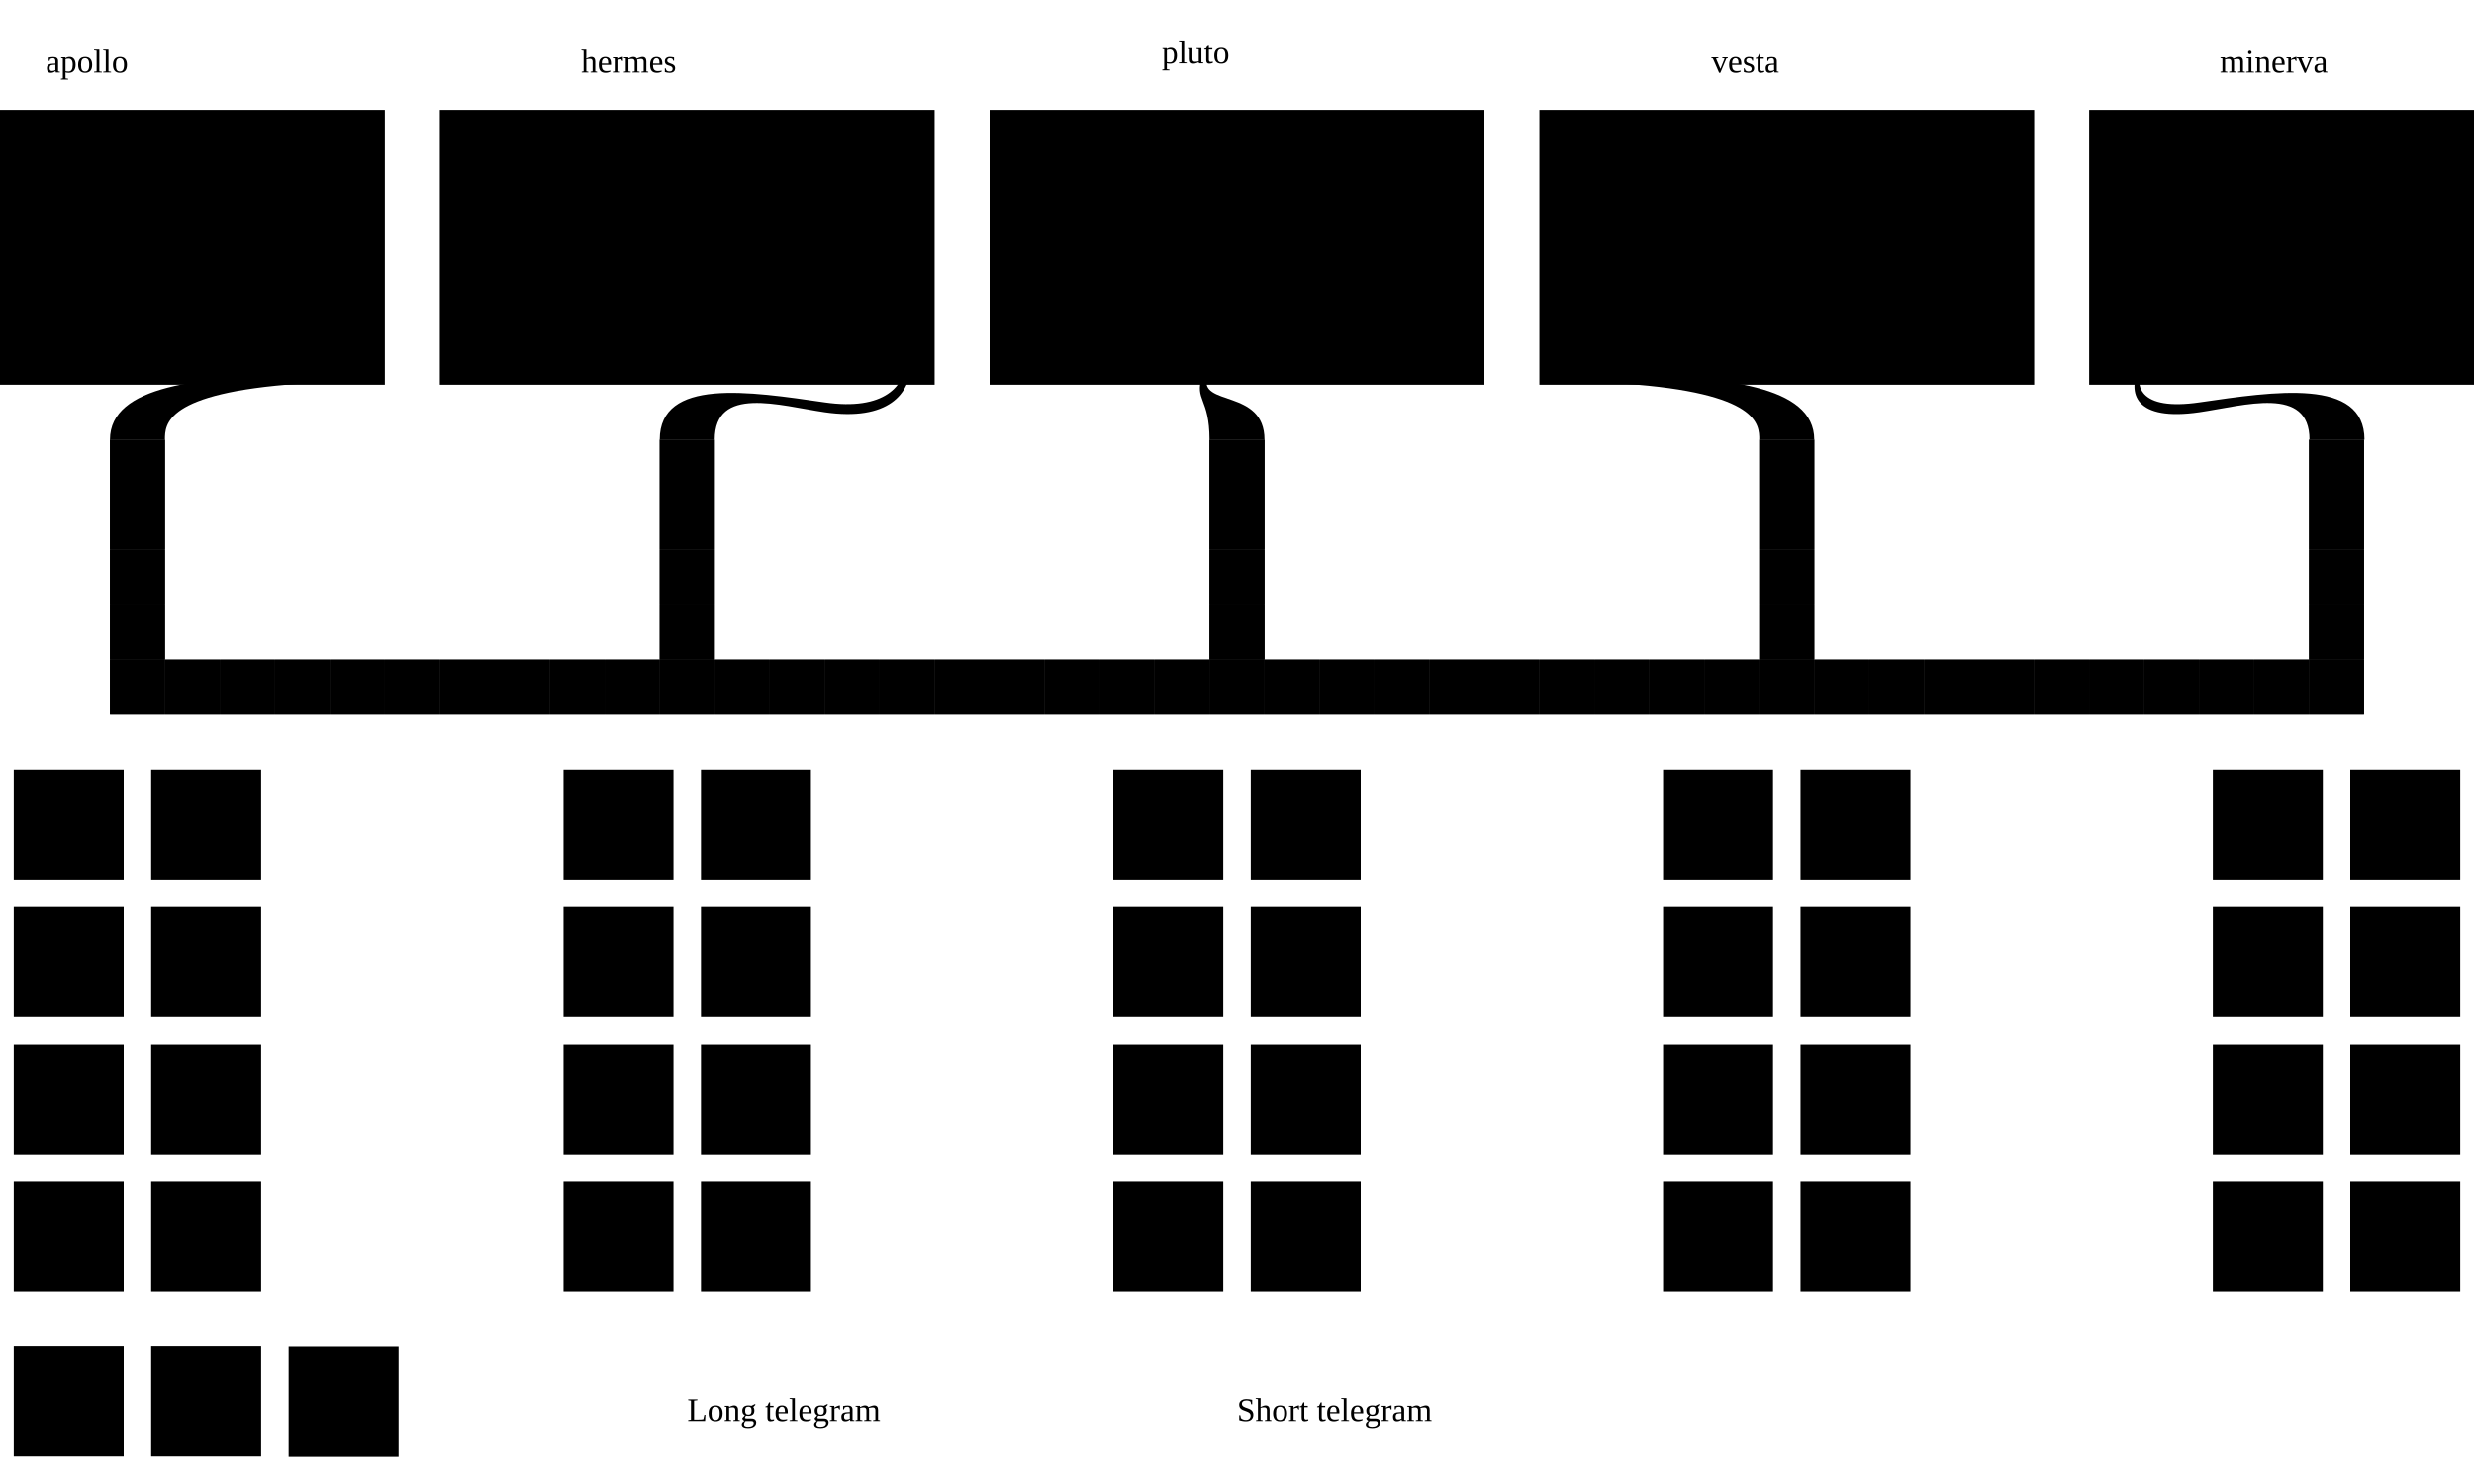
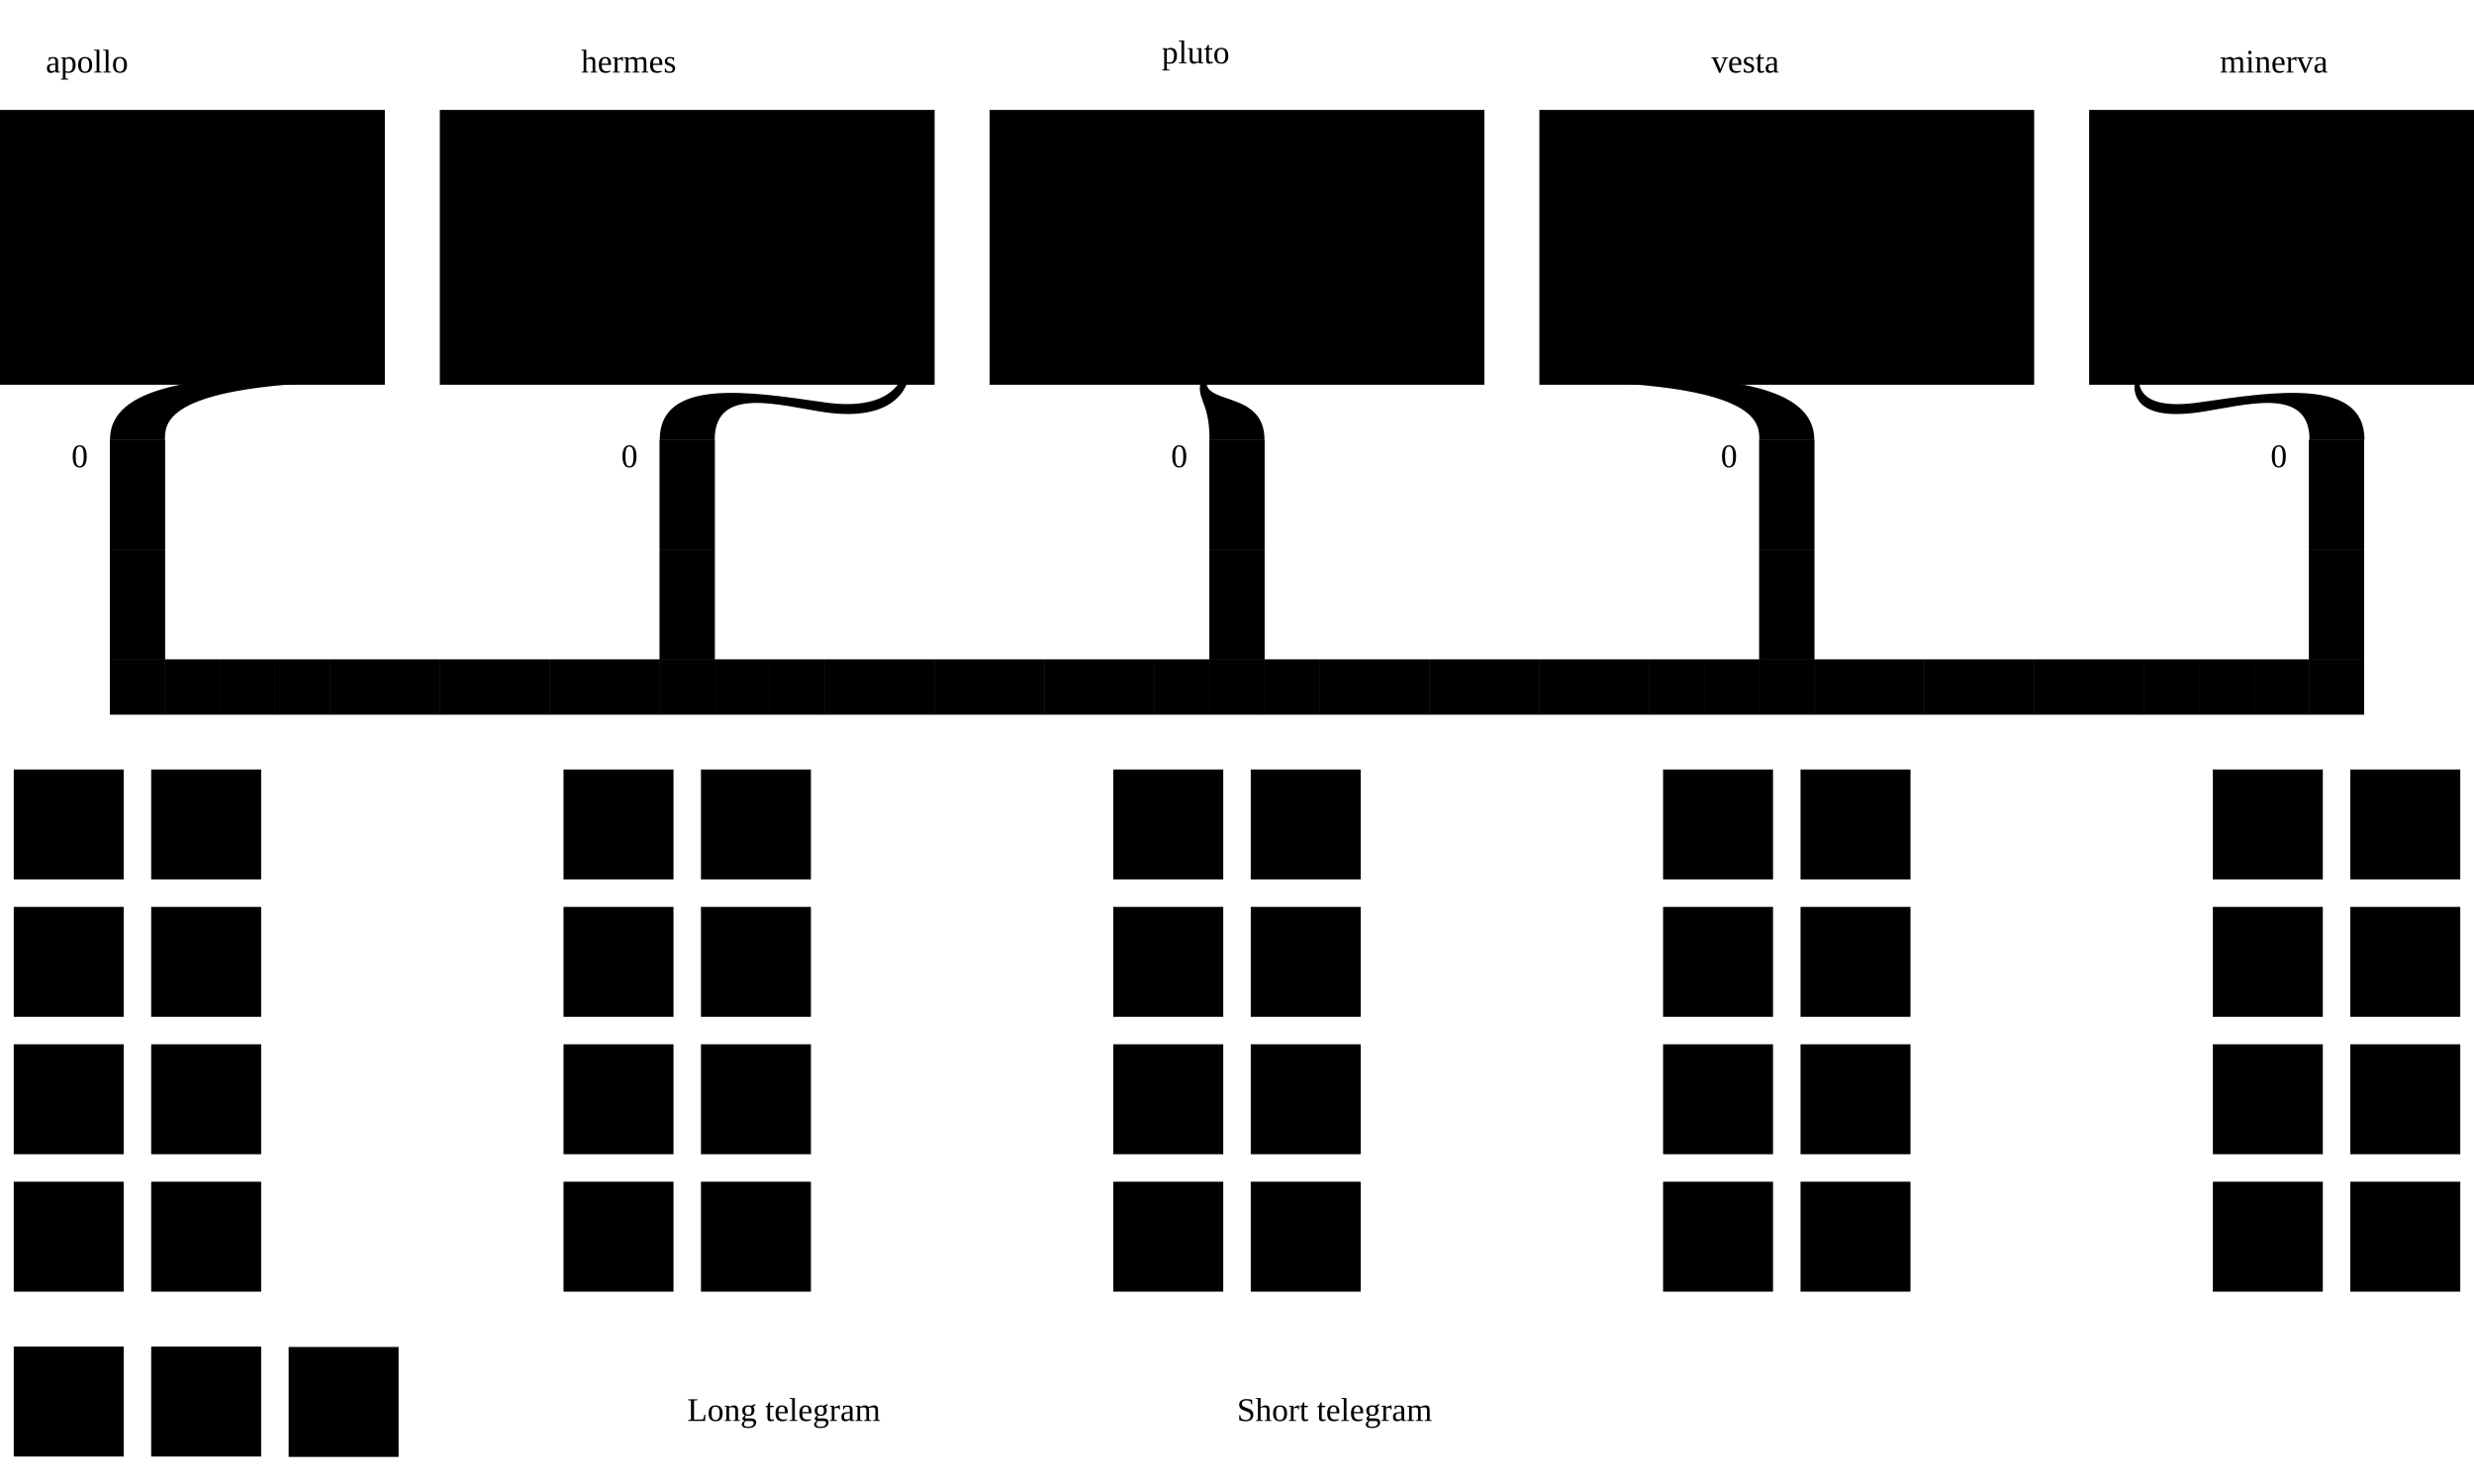
<svg xmlns="http://www.w3.org/2000/svg" version="1.1" x="0px" y="0px" width="900px" height="540px" viewBox="0 0 900 540" style="enable-background:new 0 0 900 540;" xml:space="preserve">
  <g id="player">
    <g class="btn-pause-inactive">
      <rect x="5" y="490" class="btn-box" width="40" height="40" />
      <path d="M22.18,520.009c0,1.56-1.263,2.82-2.82,2.82h-2.82c-1.557,0-2.82-1.261-2.82-2.82v-19.74             c0-1.56,1.263-2.82,2.82-2.82h2.82c1.557,0,2.82,1.261,2.82,2.82V520.009z" />
      <path d="M36.281,520.009c0,1.56-1.263,2.82-2.82,2.82h-2.82c-1.557,0-2.82-1.261-2.82-2.82v-19.74             c0-1.56,1.263-2.82,2.82-2.82h2.82c1.557,0,2.82,1.261,2.82,2.82V520.009z" />
    </g>
    <g class="btn-speed btn-speed-increase">
      <rect x="104.999" y="490.139" class="btn-box" width="40" height="40" />
      <path class="btn-speed-icon" d="M134.193,508.857l-6.005-3.503c-1.34-0.782-3.532-2.062-4.872-2.844l-6.226-3.503c-1.338-0.781-2.655-0.15-2.655,1.399             v7.05c0,1.551,0,4.09,0,5.642v7.05c0,1.551,1.316,2.182,2.655,1.398l6.116-3.503c1.34-0.782,3.587-2.061,4.927-2.843l6.033-3.503             C135.506,510.915,135.533,509.639,134.193,508.857z" />
    </g>
    <g class="btn-speed btn-speed-decrease">
      <rect x="55" y="490" class="btn-box" width="40" height="40" />
      <path class="btn-speed-icon" d="M65.806,511.282l6.005,3.503c1.34,0.782,3.532,2.062,4.872,2.844l6.226,3.503c1.338,0.781,2.655,0.15,2.655-1.399v-7.05             c0-1.551,0-4.09,0-5.642v-7.05c0-1.551-1.316-2.182-2.655-1.398l-6.116,3.503c-1.34,0.782-3.587,2.061-4.927,2.843l-6.033,3.503             C64.493,509.224,64.466,510.5,65.806,511.282z" />
    </g>
    <text class="txt-fps" transform="matrix(1 0 0 1 166.5005 517.0442)" />
    <text class="txt-tlg-long txt-tlg-active" transform="matrix(1 0 0 1 250 517.0442)">Long telegram</text>
    <text class="txt-tlg-short" transform="matrix(1 0 0 1 450 517.0442)">Short telegram</text>
  </g>
  <g id="text">
    <text transform="matrix(1 0 0 1 16.6489 26.4019)" class="st0 st3 st4">apollo</text>
    <text transform="matrix(1 0 0 1 211.3745 26.4019)" class="st0 st3 st4">hermes</text>
    <text transform="matrix(1 0 0 1 422.6221 23.0684)" class="st0 st3 st4">pluto</text>
    <text transform="matrix(1 0 0 1 622.5586 26.4019)" class="st0 st3 st4">vesta</text>
    <text transform="matrix(1 0 0 1 807.5332 26.4019)" class="st0 st3 st4">minerva</text>
  </g>
  <g id="devices">
    <g id="apollo" class="device rel-c1">
      <rect class="device-bg" x="0" y="40" width="140" height="100" />
      <rect class="device-screen" x="20" y="55" width="60" height="47" />
+       <text class="txt-waittime" transform="matrix(1 0 0 1 26 170)">0</text>
      <g>
        <text class="txt-retry-count" transform="matrix(1 0 0 1 50 88)">0</text>
        <path class="st0" d="M84,56c0-1.657-1.343-3-3-3H19c-1.657,0-3,1.343-3,3v50c0,1.657,1.343,3,3,3h62c1.657,0,3-1.343,3-3V56z                  M50.125,107.375c-1.104,0-2-0.896-2-2s0.896-2,2-2s2,0.896,2,2S51.229,107.375,50.125,107.375z M78,100c0,1.104-0.896,2-2,2H24                 c-1.104,0-2-0.896-2-2V61c0-1.104,0.896-2,2-2h52c1.104,0,2,0.896,2,2V100z" />
        <path class="st0" d="M4,119v2.5c0,1.657,1.343,3.5,3,3.5h86c1.657,0,3-1.843,3-3.5V119H4z M83.746,122.833                 c-0.829,0-1.5-0.671-1.5-1.5s0.671-1.5,1.5-1.5s1.5,0.671,1.5,1.5S84.574,122.833,83.746,122.833z M88.579,122.833                 c-0.829,0-1.5-0.671-1.5-1.5s0.671-1.5,1.5-1.5s1.5,0.671,1.5,1.5S89.408,122.833,88.579,122.833z" />
        <path class="st0" d="M85,110H15l-11,8h92L85,110z M16,116l4-4h60l4,4H16z" />
      </g>
    </g>
    <g id="hermes" class="device rel-c6">
      <rect class="device-bg" x="160" y="40" width="180" height="100" />
      <rect class="device-screen" x="195" y="60" width="65" height="45" />
+       <text class="txt-waittime" transform="matrix(1 0 0 1 226 170)">0</text>
      <g>
        <text class="txt-retry-count" transform="matrix(1 0 0 1 226 91)">0</text>
        <path class="st0" d="M222,115v2c-0.129,1.676-1.541,3-3.25,3H213c-1.656,0-3,1.343-3,3h32c0-1.657-1.344-3-3-3h-5.75                 c-1.709,0-3.121-1.324-3.25-3v-2H222z" />
        <rect x="210" y="124" class="st0" width="32" height="3" />
        <path class="st0" d="M194,113h28h8h28c2.209,0,4-1.791,4-4V61c0-2.209-1.791-4-4-4h-64c-2.209,0-4,1.791-4,4v48                 C190,111.209,191.791,113,194,113z M226,111c-1.656,0-3-1.343-3-3s1.344-3,3-3s3,1.343,3,3S227.656,111,226,111z M196,65                 c0-1.104,0.896-2,2-2h56c1.104,0,2,0.896,2,2v36c0,1.104-0.896,2-2,2h-56c-1.104,0-2-0.896-2-2V65z" />
      </g>
      <g>
        <rect x="272" y="125" class="st0" width="32" height="2" />
        <path class="st0" d="M306,49h-36c-1.656,0-3,1.343-3,3v69c0,1.657,1.344,3,3,3h36c1.656,0,3-1.343,3-3V52                 C309,50.343,307.656,49,306,49z M273,60h30v8h-30V60z M273,73h30v8h-30V73z M275,103h-2V87h2V103z M304,120h-8v-8h8V120z" />
        <rect x="275" y="62" class="st0" width="26" height="4" />
        <rect x="275" y="75" class="st0" width="26" height="4" />
        <rect x="297" y="113" class="st0" width="6" height="6" />
      </g>
    </g>
    <g id="pluto" class="device rel-c11">
      <rect class="device-bg" x="360" y="40" width="180" height="100" />
      <rect class="device-screen" x="420" y="55" width="60" height="42" />
+       <text class="txt-waittime" transform="matrix(1 0 0 1 426 170)">0</text>
      <g>
        <text class="txt-retry-count" transform="matrix(1 0 0 1 451 85)">0</text>
        <path class="st0" d="M421,107h60c1.656,0,3-1.343,3-3V54c0-1.657-1.344-3-3-3h-60c-1.656,0-3,1.343-3,3v50                 C418,105.657,419.344,107,421,107z M451.334,105.168c-1.657,0-3-1.343-3-3s1.343-3,3-3c1.656,0,3,1.343,3,3                 S452.99,105.168,451.334,105.168z M424,59c0-1.104,0.896-2,2-2h50c1.104,0,2,0.896,2,2v36c0,1.104-0.896,2-2,2h-50                 c-1.104,0-2-0.896-2-2V59z" />
      </g>
      <g>
        <rect x="418" y="134" class="st0" width="66" height="1" />
        <rect x="422" y="124" class="st0" width="4" height="4" />
        <rect x="431" y="124" class="st0" width="4" height="4" />
        <rect x="440" y="124" class="st0" width="4" height="4" />
        <rect x="449" y="124" class="st0" width="4" height="4" />
        <path class="st0" d="M415,110v23h72v-23H415z M421,113h18v1h-18V113z M421,116h18v1h-18V116z M421,119h18v1h-18V119z M427,129h-6                 v-6h6V129z M436,129h-6v-6h6V129z M445,129h-6v-6h6V129z M454,129h-6v-6h6V129z M482,119h-26v-5h26V119z" />
      </g>
    </g>
    <g id="vesta" class="device rel-c16">
      <rect class="device-bg" x="560" y="40" width="180" height="100" />
      <rect class="device-screen" x="620" y="55" width="60" height="48" />
+       <text class="txt-waittime" transform="matrix(1 0 0 1 626 170)">0</text>
      <g>
        <text class="txt-retry-count" transform="matrix(1 0 0 1 649 88)">0</text>
        <path class="st0" d="M683,56c0-1.657-1.344-3-3-3h-62c-1.656,0-3,1.343-3,3v50c0,1.657,1.344,3,3,3h62c1.656,0,3-1.343,3-3V56z                  M649.125,107.375c-1.104,0-2-0.896-2-2s0.896-2,2-2s2,0.896,2,2S650.229,107.375,649.125,107.375z M677,100c0,1.104-0.896,2-2,2                 h-52c-1.104,0-2-0.896-2-2V61c0-1.104,0.896-2,2-2h52c1.104,0,2,0.896,2,2V100z" />
        <path class="st0" d="M603,119v2.5c0,1.657,1.344,3.5,3,3.5h86c1.656,0,3-1.843,3-3.5V119H603z M682.746,122.833                 c-0.829,0-1.5-0.671-1.5-1.5s0.671-1.5,1.5-1.5c0.828,0,1.5,0.671,1.5,1.5S683.574,122.833,682.746,122.833z M687.579,122.833                 c-0.829,0-1.5-0.671-1.5-1.5s0.671-1.5,1.5-1.5s1.5,0.671,1.5,1.5S688.408,122.833,687.579,122.833z" />
        <path class="st0" d="M684,110h-70l-11,8h92L684,110z M615,116l4-4h60l4,4H615z" />
      </g>
    </g>
    <g id="minerva" class="device rel-c21">
      <rect class="device-bg" x="760" y="40" width="140" height="100" />
      <rect class="device-screen" x="815" y="55" width="60" height="42" />
+       <text class="txt-waittime" transform="matrix(1 0 0 1 826 170)">0</text>
      <g>
        <text class="txt-retry-count" transform="matrix(1 0 0 1 846 85)">0</text>
        <path class="st0" d="M816,106h60c1.656,0,3-1.343,3-3V53c0-1.657-1.344-3-3-3h-60c-1.656,0-3,1.343-3,3v50                 C813,104.657,814.344,106,816,106z M846.334,104.168c-1.657,0-3-1.343-3-3s1.343-3,3-3c1.656,0,3,1.343,3,3                 S847.99,104.168,846.334,104.168z M819,58c0-1.104,0.896-2,2-2h50c1.104,0,2,0.896,2,2v36c0,1.104-0.896,2-2,2h-50                 c-1.104,0-2-0.896-2-2V58z" />
      </g>
      <g>
        <rect x="813" y="133" class="st0" width="66" height="1" />
        <rect x="817" y="123" class="st0" width="4" height="4" />
        <rect x="826" y="123" class="st0" width="4" height="4" />
        <rect x="835" y="123" class="st0" width="4" height="4" />
        <rect x="844" y="123" class="st0" width="4" height="4" />
        <path class="st0" d="M810,109v23h72v-23H810z M816,112h18v1h-18V112z M816,115h18v1h-18V115z M816,118h18v1h-18V118z M822,128h-6                 v-6h6V128z M831,128h-6v-6h6V128z M840,128h-6v-6h6V128z M849,128h-6v-6h6V128z M877,118h-26v-5h26V118z" />
      </g>
    </g>
  </g>
  <g id="cables">
    <rect id="c1" class="cbl cbl-def rel-c2-apollo" x="40px" y="160px" width="20px" height="20px" />
    <rect id="c2" class="cbl cbl-def rel-c1-c3" x="40px" y="180px" width="20px" height="20px" />
    <rect id="c3" class="cbl cbl-def rel-c2-c4" x="40px" y="200px" width="20px" height="20px" />
    <rect id="c4" class="cbl cbl-def rel-c3-c5" x="40px" y="220px" width="20px" height="20px" />
    <rect id="c5" class="cbl cbl-def rel-c4-c26" x="40px" y="240px" width="20px" height="20px" />
    <rect id="c6" class="cbl cbl-def rel-c7-hermes" x="240px" y="160px" width="20px" height="20px" />
    <rect id="c7" class="cbl cbl-def rel-c6-c8" x="240px" y="180px" width="20px" height="20px" />
    <rect id="c8" class="cbl cbl-def rel-c7-c9" x="240px" y="200px" width="20px" height="20px" />
    <rect id="c9" class="cbl cbl-def rel-c8-c10" x="240px" y="220px" width="20px" height="20px" />
    <rect id="c10" class="cbl cbl-def rel-c9-c34-c35" x="240px" y="240px" width="20px" height="20px" />
    <rect id="c11" class="cbl cbl-def rel-c12-pluto" x="440px" y="160px" width="20px" height="20px" />
    <rect id="c12" class="cbl cbl-def rel-c11-c13" x="440px" y="180px" width="20px" height="20px" />
    <rect id="c13" class="cbl cbl-def rel-c12-c14" x="440px" y="200px" width="20px" height="20px" />
    <rect id="c14" class="cbl cbl-def rel-c13-c15" x="440px" y="220px" width="20px" height="20px" />
    <rect id="c15" class="cbl cbl-def rel-c14-c43-c44" x="440px" y="240px" width="20px" height="20px" />
    <rect id="c16" class="cbl cbl-def rel-c17-vesta" x="640px" y="160px" width="20px" height="20px" />
    <rect id="c17" class="cbl cbl-def rel-c16-c18" x="640px" y="180px" width="20px" height="20px" />
    <rect id="c18" class="cbl cbl-def rel-c17-c19" x="640px" y="200px" width="20px" height="20px" />
    <rect id="c19" class="cbl cbl-def rel-c18-c20" x="640px" y="220px" width="20px" height="20px" />
    <rect id="c20" class="cbl cbl-def rel-c19-c52-c53" x="640px" y="240px" width="20px" height="20px" />
    <rect id="c21" class="cbl cbl-def rel-c22-minerva" x="840px" y="160px" width="20px" height="20px" />
    <rect id="c22" class="cbl cbl-def rel-c21-c23" x="840px" y="180px" width="20px" height="20px" />
    <rect id="c23" class="cbl cbl-def rel-c22-c24" x="840px" y="200px" width="20px" height="20px" />
    <rect id="c24" class="cbl cbl-def rel-c23-c25" x="840px" y="220px" width="20px" height="20px" />
    <rect id="c25" class="cbl cbl-def rel-c24-c61" x="840px" y="240px" width="20px" height="20px" />
    <rect id="c26" class="cbl cbl-def rel-c5-c27" x="60px" y="240px" width="20px" height="20px" />
    <rect id="c27" class="cbl cbl-def rel-c26-c28" x="80px" y="240px" width="20px" height="20px" />
    <rect id="c28" class="cbl cbl-def rel-c27-c29" x="100px" y="240px" width="20px" height="20px" />
    <rect id="c29" class="cbl cbl-def rel-c28-c30" x="120px" y="240px" width="20px" height="20px" />
    <rect id="c30" class="cbl cbl-def rel-c29-c31" x="140px" y="240px" width="20px" height="20px" />
    <rect id="c31" class="cbl cbl-def rel-c30-c32" x="160px" y="240px" width="20px" height="20px" />
    <rect id="c32" class="cbl cbl-def rel-c31-c33" x="180px" y="240px" width="20px" height="20px" />
    <rect id="c33" class="cbl cbl-def rel-c32-c34" x="200px" y="240px" width="20px" height="20px" />
    <rect id="c34" class="cbl cbl-def rel-c33-c10" x="220px" y="240px" width="20px" height="20px" />
    <rect id="c35" class="cbl cbl-def rel-c10-c36" x="260px" y="240px" width="20px" height="20px" />
    <rect id="c36" class="cbl cbl-def rel-c35-c37" x="280px" y="240px" width="20px" height="20px" />
    <rect id="c37" class="cbl cbl-def rel-c36-c38" x="300px" y="240px" width="20px" height="20px" />
    <rect id="c38" class="cbl cbl-def rel-c37-c39" x="320px" y="240px" width="20px" height="20px" />
    <rect id="c39" class="cbl cbl-def rel-c38-c40" x="340px" y="240px" width="20px" height="20px" />
    <rect id="c40" class="cbl cbl-def rel-c39-c41" x="360px" y="240px" width="20px" height="20px" />
    <rect id="c41" class="cbl cbl-def rel-c40-c42" x="380px" y="240px" width="20px" height="20px" />
    <rect id="c42" class="cbl cbl-def rel-c41-c43" x="400px" y="240px" width="20px" height="20px" />
    <rect id="c43" class="cbl cbl-def rel-c42-c15" x="420px" y="240px" width="20px" height="20px" />
    <rect id="c44" class="cbl cbl-def rel-c45-c15" x="460px" y="240px" width="20px" height="20px" />
    <rect id="c45" class="cbl cbl-def rel-c44-c46" x="480px" y="240px" width="20px" height="20px" />
    <rect id="c46" class="cbl cbl-def rel-c45-c47" x="500px" y="240px" width="20px" height="20px" />
    <rect id="c47" class="cbl cbl-def rel-c46-c48" x="520px" y="240px" width="20px" height="20px" />
    <rect id="c48" class="cbl cbl-def rel-c47-c49" x="540px" y="240px" width="20px" height="20px" />
    <rect id="c49" class="cbl cbl-def rel-c48-c50" x="560px" y="240px" width="20px" height="20px" />
    <rect id="c50" class="cbl cbl-def rel-c49-c51" x="580px" y="240px" width="20px" height="20px" />
    <rect id="c51" class="cbl cbl-def rel-c50-c52" x="600px" y="240px" width="20px" height="20px" />
    <rect id="c52" class="cbl cbl-def rel-c51-c20" x="620px" y="240px" width="20px" height="20px" />
    <rect id="c53" class="cbl cbl-def rel-c54-c20" x="660px" y="240px" width="20px" height="20px" />
    <rect id="c54" class="cbl cbl-def rel-c53-c55" x="680px" y="240px" width="20px" height="20px" />
    <rect id="c55" class="cbl cbl-def rel-c54-c56" x="700px" y="240px" width="20px" height="20px" />
    <rect id="c56" class="cbl cbl-def rel-c55-c57" x="720px" y="240px" width="20px" height="20px" />
    <rect id="c57" class="cbl cbl-def rel-c56-c58" x="740px" y="240px" width="20px" height="20px" />
    <rect id="c58" class="cbl cbl-def rel-c57-c59" x="760px" y="240px" width="20px" height="20px" />
    <rect id="c59" class="cbl cbl-def rel-c58-c60" x="780px" y="240px" width="20px" height="20px" />
    <rect id="c60" class="cbl cbl-def rel-c59-c61" x="800px" y="240px" width="20px" height="20px" />
    <rect id="c61" class="cbl cbl-def rel-c60-c25" x="820px" y="240px" width="20px" height="20px" />
  </g>
  <g id="cable-borders">
    <path id="I-shaped_1_" class="st0" d="M40,160v20h20v-20H40z M58,179H42v-18h16V179z" />
    <path id="I-shaped_2_" class="st0" d="M40,180v20h20v-20H40z M58,199H42v-18h16V199z" />
    <path id="I-shaped_3_" class="st0" d="M40,200v20h20v-20H40z M58,219H42v-18h16V219z" />
    <path id="I-shaped_4_" class="st0" d="M40,220v20h20v-20H40z M58,239H42v-18h16V239z" />
    <path id="I-shaped_16_" class="st0" d="M240,160v20h20v-20H240z M258,179h-16v-18h16V179z" />
    <path id="I-shaped_15_" class="st0" d="M240,180v20h20v-20H240z M258,199h-16v-18h16V199z" />
    <path id="I-shaped_14_" class="st0" d="M240,200v20h20v-20H240z M258,219h-16v-18h16V219z" />
    <path id="I-shaped_13_" class="st0" d="M240,220v20h20v-20H240z M258,239h-16v-18h16V239z" />
    <path id="L-shaped_1_" class="st0" d="M40,240v20h20v-20H40z M59,258h-1H43h-1v-17h1h15v1h1V258z" />
    <path id="L-shaped_2_" class="st0" d="M840,260h20v-20h-20V260z M858,241v1v15v1h-17v-1v-15h1v-1H858z" />
    <path id="I-shaped_5_" class="st0" d="M80,240H60v20h20V240z M61,258v-16h18v16H61z" />
    <path id="I-shaped_6_" class="st0" d="M100,240H80v20h20V240z M81,258v-16h18v16H81z" />
    <path id="I-shaped_7_" class="st0" d="M120,240h-20v20h20V240z M101,258v-16h18v16H101z" />
    <path id="I-shaped_8_" class="st0" d="M140,240h-20v20h20V240z M121,258v-16h18v16H121z" />
    <path id="I-shaped_12_" class="st0" d="M160,240h-20v20h20V240z M141,258v-16h18v16H141z" />
    <path id="I-shaped_11_" class="st0" d="M180,240h-20v20h20V240z M161,258v-16h18v16H161z" />
    <path id="I-shaped_10_" class="st0" d="M200,240h-20v20h20V240z M181,258v-16h18v16H181z" />
    <path id="I-shaped_9_" class="st0" d="M220,240h-20v20h20V240z M201,258v-16h18v16H201z" />
    <path id="I-shaped_17_" class="st0" d="M240,240h-20v20h20V240z M221,258v-16h18v16H221z" />
    <path id="T-shaped_1_" class="st0" d="M240,240v20h20v-20H240z M259,258h-18v-16h1v-1h16v1h1V258z" />
    <path id="I-shaped_30_" class="st0" d="M440,160v20h20v-20H440z M458,179h-16v-18h16V179z" />
    <path id="I-shaped_29_" class="st0" d="M440,180v20h20v-20H440z M458,199h-16v-18h16V199z" />
    <path id="I-shaped_28_" class="st0" d="M440,200v20h20v-20H440z M458,219h-16v-18h16V219z" />
    <path id="I-shaped_27_" class="st0" d="M440,220v20h20v-20H440z M458,239h-16v-18h16V239z" />
    <path id="I-shaped_26_" class="st0" d="M280,240h-20v20h20V240z M261,258v-16h18v16H261z" />
    <path id="I-shaped_25_" class="st0" d="M300,240h-20v20h20V240z M281,258v-16h18v16H281z" />
    <path id="I-shaped_24_" class="st0" d="M320,240h-20v20h20V240z M301,258v-16h18v16H301z" />
    <path id="I-shaped_23_" class="st0" d="M340,240h-20v20h20V240z M321,258v-16h18v16H321z" />
    <path id="I-shaped_22_" class="st0" d="M360,240h-20v20h20V240z M341,258v-16h18v16H341z" />
    <path id="I-shaped_21_" class="st0" d="M380,240h-20v20h20V240z M361,258v-16h18v16H361z" />
    <path id="I-shaped_20_" class="st0" d="M400,240h-20v20h20V240z M381,258v-16h18v16H381z" />
    <path id="I-shaped_19_" class="st0" d="M420,240h-20v20h20V240z M401,258v-16h18v16H401z" />
    <path id="I-shaped_18_" class="st0" d="M440,240h-20v20h20V240z M421,258v-16h18v16H421z" />
    <path id="T-shaped_2_" class="st0" d="M440,240v20h20v-20H440z M459,258h-18v-16h1v-1h16v1h1V258z" />
    <path id="I-shaped_43_" class="st0" d="M640,160v20h20v-20H640z M658,179h-16v-18h16V179z" />
    <path id="I-shaped_42_" class="st0" d="M640,180v20h20v-20H640z M658,199h-16v-18h16V199z" />
    <path id="I-shaped_41_" class="st0" d="M640,200v20h20v-20H640z M658,219h-16v-18h16V219z" />
    <path id="I-shaped_40_" class="st0" d="M640,220v20h20v-20H640z M658,239h-16v-18h16V239z" />
    <path id="I-shaped_39_" class="st0" d="M480,240h-20v20h20V240z M461,258v-16h18v16H461z" />
    <path id="I-shaped_38_" class="st0" d="M500,240h-20v20h20V240z M481,258v-16h18v16H481z" />
    <path id="I-shaped_37_" class="st0" d="M520,240h-20v20h20V240z M501,258v-16h18v16H501z" />
    <path id="I-shaped_36_" class="st0" d="M540,240h-20v20h20V240z M521,258v-16h18v16H521z" />
    <path id="I-shaped_35_" class="st0" d="M560,240h-20v20h20V240z M541,258v-16h18v16H541z" />
    <path id="I-shaped_34_" class="st0" d="M580,240h-20v20h20V240z M561,258v-16h18v16H561z" />
    <path id="I-shaped_33_" class="st0" d="M600,240h-20v20h20V240z M581,258v-16h18v16H581z" />
    <path id="I-shaped_32_" class="st0" d="M620,240h-20v20h20V240z M601,258v-16h18v16H601z" />
    <path id="I-shaped_31_" class="st0" d="M640,240h-20v20h20V240z M621,258v-16h18v16H621z" />
    <path id="T-shaped_3_" class="st0" d="M640,240v20h20v-20H640z M659,258h-18v-16h1v-1h16v1h1V258z" />
    <path id="I-shaped_56_" class="st0" d="M840,160v20h20v-20H840z M858,179h-16v-18h16V179z" />
    <path id="I-shaped_55_" class="st0" d="M840,180v20h20v-20H840z M858,199h-16v-18h16V199z" />
    <path id="I-shaped_54_" class="st0" d="M840,200v20h20v-20H840z M858,219h-16v-18h16V219z" />
    <path id="I-shaped_53_" class="st0" d="M840,220v20h20v-20H840z M858,239h-16v-18h16V239z" />
    <path id="I-shaped_52_" class="st0" d="M680,240h-20v20h20V240z M661,258v-16h18v16H661z" />
    <path id="I-shaped_51_" class="st0" d="M700,240h-20v20h20V240z M681,258v-16h18v16H681z" />
    <path id="I-shaped_50_" class="st0" d="M720,240h-20v20h20V240z M701,258v-16h18v16H701z" />
    <path id="I-shaped_49_" class="st0" d="M740,240h-20v20h20V240z M721,258v-16h18v16H721z" />
    <path id="I-shaped_48_" class="st0" d="M760,240h-20v20h20V240z M741,258v-16h18v16H741z" />
    <path id="I-shaped_47_" class="st0" d="M780,240h-20v20h20V240z M761,258v-16h18v16H761z" />
    <path id="I-shaped_46_" class="st0" d="M800,240h-20v20h20V240z M781,258v-16h18v16H781z" />
    <path id="I-shaped_45_" class="st0" d="M820,240h-20v20h20V240z M801,258v-16h18v16H801z" />
    <path id="I-shaped_44_" class="st0" d="M840,240h-20v20h20V240z M821,258v-16h18v16H821z" />
  </g>
  <g id="connections">
    <path id="apollo_2_" class="st0" d="M98,119.358v1.834c16.168-3.15,37.904,14.528,11,15.182C73,137.25,40,140.083,40,160h20         c0-5.583,0-17,48.875-20.372C139.995,137.481,115.198,116.619,98,119.358z" />
    <path id="hermes_2_" class="st0" d="M311,112.881v1.486c20.346-4.926,32.509,38.349-11,32.049c-27.248-3.945-60-9.079-60,13.583h20         c0-19.875,23.575-12.387,40-10C346.211,156.715,333.206,109.286,311,112.881z" />
    <path id="minerva_2_" class="st0" d="M808,113.881v1.486c-20-4.926-51.429,37.349-7.92,31.049         c27.248-3.945,60.08-9.079,60.08,13.583h-20c0-19.875-23.654-12.387-40.08-10C753.869,156.715,786,110.286,808,113.881z" />
    <path id="pluto_2_" class="st0" d="M439.193,137h-1.911c-2.809,8.771,2.718,7.739,2.718,23h20         C460,141.202,435.766,148.143,439.193,137z" />
    <path id="vesta_2_" class="st0" d="M602,119.358v1.834c-16-3.15-38.041,14.528-11.137,15.182C626.863,137.25,660,140.083,660,160         h-20c0-5.583-0.137-17-49.012-20.372C559.868,137.481,585,116.619,602,119.358z" />
  </g>
  <g id="numpads">
    <g id="numpad-apollo">
      <g class="numpad-key numpad-key-0">
        <rect x="5" y="280" width="40" height="40" />
        <text transform="matrix(1 0 0 1 18.2158 307.1895)" class="st2 st1 st4">0</text>
      </g>
      <g class="numpad-key numpad-key-1">
        <rect x="55" y="280" width="40" height="40" />
        <text transform="matrix(1 0 0 1 67.8408 307.1895)" class="st2 st1 st4">1</text>
      </g>
      <g class="numpad-key numpad-key-2">
        <rect x="5" y="330" width="40" height="40" />
        <text transform="matrix(1 0 0 1 18.2158 357.5645)" class="st2 st1 st4">2</text>
      </g>
      <g class="numpad-key numpad-key-3">
        <rect x="55" y="330" width="40" height="40" />
        <text transform="matrix(1 0 0 1 67.8408 357.5645)" class="st2 st1 st4">3</text>
      </g>
      <g class="numpad-key numpad-key-4">
        <rect x="5" y="380" width="40" height="40" />
        <text transform="matrix(1 0 0 1 18.2158 407.4395)" class="st2 st1 st4">4</text>
      </g>
      <g class="numpad-key numpad-key-5">
        <rect x="55" y="380" width="40" height="40" />
        <text transform="matrix(1 0 0 1 68.0977 407.4395)" class="st2 st1 st4">5</text>
      </g>
      <g class="numpad-key numpad-key-6">
        <rect x="5" y="430" width="40" height="40" />
        <text transform="matrix(1 0 0 1 18.0908 457.5645)" class="st2 st1 st4">6</text>
      </g>
      <g class="numpad-key numpad-key-7">
        <rect x="55" y="430" width="40" height="40" />
        <text transform="matrix(1 0 0 1 67.7158 456.9395)" class="st2 st1 st4">7</text>
      </g>
    </g>
    <g id="numpad-hermes">
      <g class="numpad-key numpad-key-0">
        <rect x="205" y="280" width="40" height="40" />
        <text transform="matrix(1 0 0 1 218.2158 307.1895)" class="st2 st1 st4">0</text>
      </g>
      <g class="numpad-key numpad-key-1">
        <rect x="255" y="280" width="40" height="40" />
        <text transform="matrix(1 0 0 1 267.8408 307.1895)" class="st2 st1 st4">1</text>
      </g>
      <g class="numpad-key numpad-key-2">
        <rect x="205" y="330" width="40" height="40" />
        <text transform="matrix(1 0 0 1 218.2158 357.5645)" class="st2 st1 st4">2</text>
      </g>
      <g class="numpad-key numpad-key-3">
        <rect x="255" y="330" width="40" height="40" />
        <text transform="matrix(1 0 0 1 267.8408 357.5645)" class="st2 st1 st4">3</text>
      </g>
      <g class="numpad-key numpad-key-4">
        <rect x="205" y="380" width="40" height="40" />
        <text transform="matrix(1 0 0 1 218.2158 407.4395)" class="st2 st1 st4">4</text>
      </g>
      <g class="numpad-key numpad-key-5">
        <rect x="255" y="380" width="40" height="40" />
        <text transform="matrix(1 0 0 1 268.0977 407.4395)" class="st2 st1 st4">5</text>
      </g>
      <g class="numpad-key numpad-key-6">
        <rect x="205" y="430" width="40" height="40" />
        <text transform="matrix(1 0 0 1 218.0908 457.5645)" class="st2 st1 st4">6</text>
      </g>
      <g class="numpad-key numpad-key-7">
        <rect x="255" y="430" width="40" height="40" />
        <text transform="matrix(1 0 0 1 267.7158 456.9395)" class="st2 st1 st4">7</text>
      </g>
    </g>
    <g id="numpad-pluto">
      <g class="numpad-key numpad-key-0">
        <rect x="405" y="280" width="40" height="40" />
        <text transform="matrix(1 0 0 1 418.2158 307.1895)" class="st2 st1 st4">0</text>
      </g>
      <g class="numpad-key numpad-key-1">
        <rect x="455" y="280" width="40" height="40" />
        <text transform="matrix(1 0 0 1 467.8408 307.1895)" class="st2 st1 st4">1</text>
      </g>
      <g class="numpad-key numpad-key-2">
        <rect x="405" y="330" width="40" height="40" />
        <text transform="matrix(1 0 0 1 418.2158 357.5645)" class="st2 st1 st4">2</text>
      </g>
      <g class="numpad-key numpad-key-3">
        <rect x="455" y="330" width="40" height="40" />
        <text transform="matrix(1 0 0 1 467.8408 357.5645)" class="st2 st1 st4">3</text>
      </g>
      <g class="numpad-key numpad-key-4">
        <rect x="405" y="380" width="40" height="40" />
        <text transform="matrix(1 0 0 1 418.2158 407.4395)" class="st2 st1 st4">4</text>
      </g>
      <g class="numpad-key numpad-key-5">
        <rect x="455" y="380" width="40" height="40" />
        <text transform="matrix(1 0 0 1 468.0977 407.4395)" class="st2 st1 st4">5</text>
      </g>
      <g class="numpad-key numpad-key-6">
        <rect x="405" y="430" width="40" height="40" />
        <text transform="matrix(1 0 0 1 418.0908 457.5645)" class="st2 st1 st4">6</text>
      </g>
      <g class="numpad-key numpad-key-7">
        <rect x="455" y="430" width="40" height="40" />
        <text transform="matrix(1 0 0 1 467.7158 456.9395)" class="st2 st1 st4">7</text>
      </g>
    </g>
    <g id="numpad-vesta">
      <g class="numpad-key numpad-key-0">
        <rect x="605" y="280" width="40" height="40" />
        <text transform="matrix(1 0 0 1 618.2158 307.1895)" class="st2 st1 st4">0</text>
      </g>
      <g class="numpad-key numpad-key-1">
        <rect x="655" y="280" width="40" height="40" />
        <text transform="matrix(1 0 0 1 667.8408 307.1895)" class="st2 st1 st4">1</text>
      </g>
      <g class="numpad-key numpad-key-2">
        <rect x="605" y="330" width="40" height="40" />
        <text transform="matrix(1 0 0 1 618.2158 357.5645)" class="st2 st1 st4">2</text>
      </g>
      <g class="numpad-key numpad-key-3">
        <rect x="655" y="330" width="40" height="40" />
        <text transform="matrix(1 0 0 1 667.8408 357.5645)" class="st2 st1 st4">3</text>
      </g>
      <g class="numpad-key numpad-key-4">
        <rect x="605" y="380" width="40" height="40" />
        <text transform="matrix(1 0 0 1 618.2158 407.4395)" class="st2 st1 st4">4</text>
      </g>
      <g class="numpad-key numpad-key-5">
        <rect x="655" y="380" width="40" height="40" />
        <text transform="matrix(1 0 0 1 668.0977 407.4395)" class="st2 st1 st4">5</text>
      </g>
      <g class="numpad-key numpad-key-6">
        <rect x="605" y="430" width="40" height="40" />
        <text transform="matrix(1 0 0 1 618.0908 457.5645)" class="st2 st1 st4">6</text>
      </g>
      <g class="numpad-key numpad-key-7">
        <rect x="655" y="430" width="40" height="40" />
        <text transform="matrix(1 0 0 1 667.7158 456.9395)" class="st2 st1 st4">7</text>
      </g>
    </g>
    <g id="numpad-minerva">
      <g class="numpad-key numpad-key-0">
        <rect x="805" y="280" width="40" height="40" />
        <text transform="matrix(1 0 0 1 818.2158 307.1895)" class="st2 st1 st4">0</text>
      </g>
      <g class="numpad-key numpad-key-1">
        <rect x="855" y="280" width="40" height="40" />
        <text transform="matrix(1 0 0 1 867.8408 307.1895)" class="st2 st1 st4">1</text>
      </g>
      <g class="numpad-key numpad-key-2">
        <rect x="805" y="330" width="40" height="40" />
        <text transform="matrix(1 0 0 1 818.2158 357.5645)" class="st2 st1 st4">2</text>
      </g>
      <g class="numpad-key numpad-key-3">
        <rect x="855" y="330" width="40" height="40" />
        <text transform="matrix(1 0 0 1 867.8408 357.5645)" class="st2 st1 st4">3</text>
      </g>
      <g class="numpad-key numpad-key-4">
        <rect x="805" y="380" width="40" height="40" />
        <text transform="matrix(1 0 0 1 818.2158 407.4395)" class="st2 st1 st4">4</text>
      </g>
      <g class="numpad-key numpad-key-5">
        <rect x="855" y="380" width="40" height="40" />
        <text transform="matrix(1 0 0 1 868.0977 407.4395)" class="st2 st1 st4">5</text>
      </g>
      <g class="numpad-key numpad-key-6">
        <rect x="805" y="430" width="40" height="40" />
        <text transform="matrix(1 0 0 1 818.0908 457.5645)" class="st2 st1 st4">6</text>
      </g>
      <g class="numpad-key numpad-key-7">
        <rect x="855" y="430" width="40" height="40" />
        <text transform="matrix(1 0 0 1 867.7158 456.9395)" class="st2 st1 st4">7</text>
      </g>
    </g>
  </g>
</svg>
